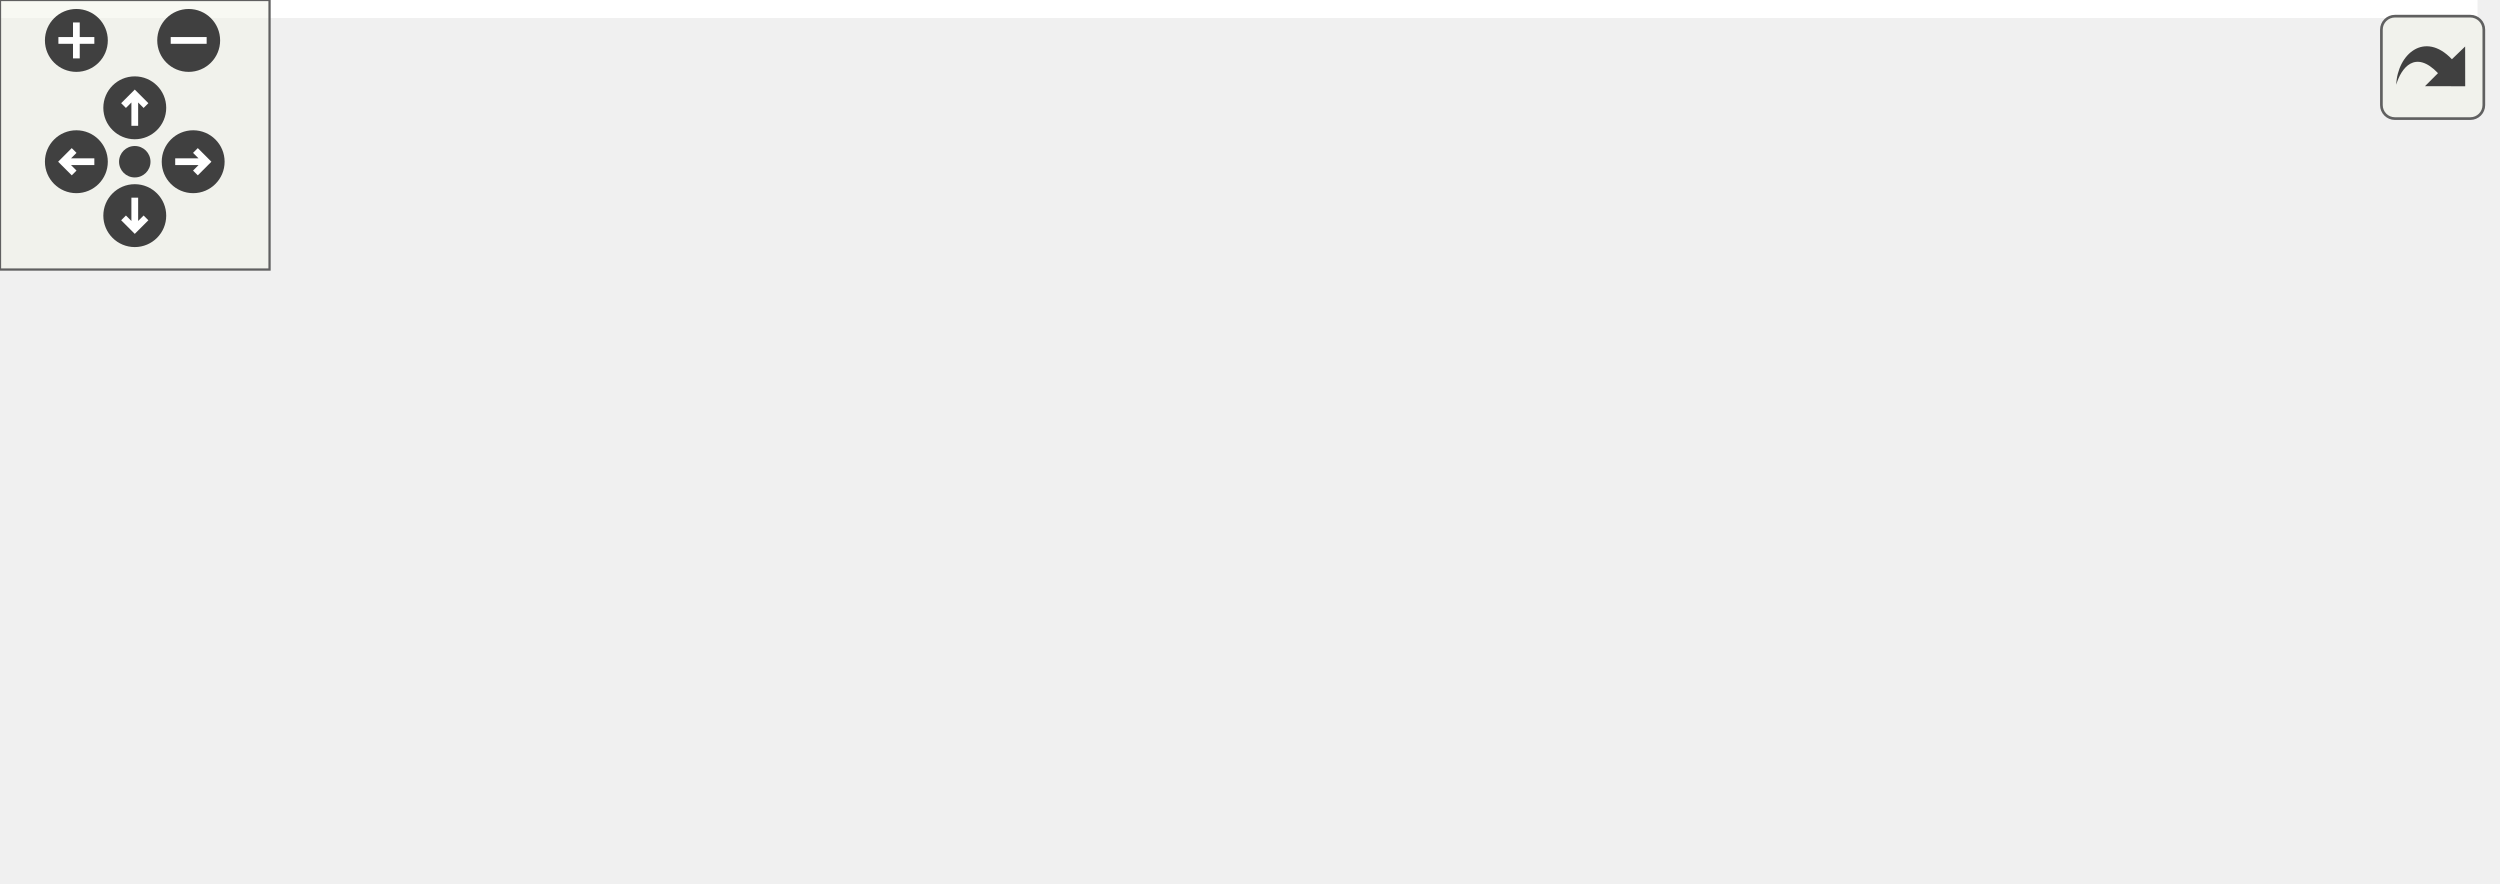
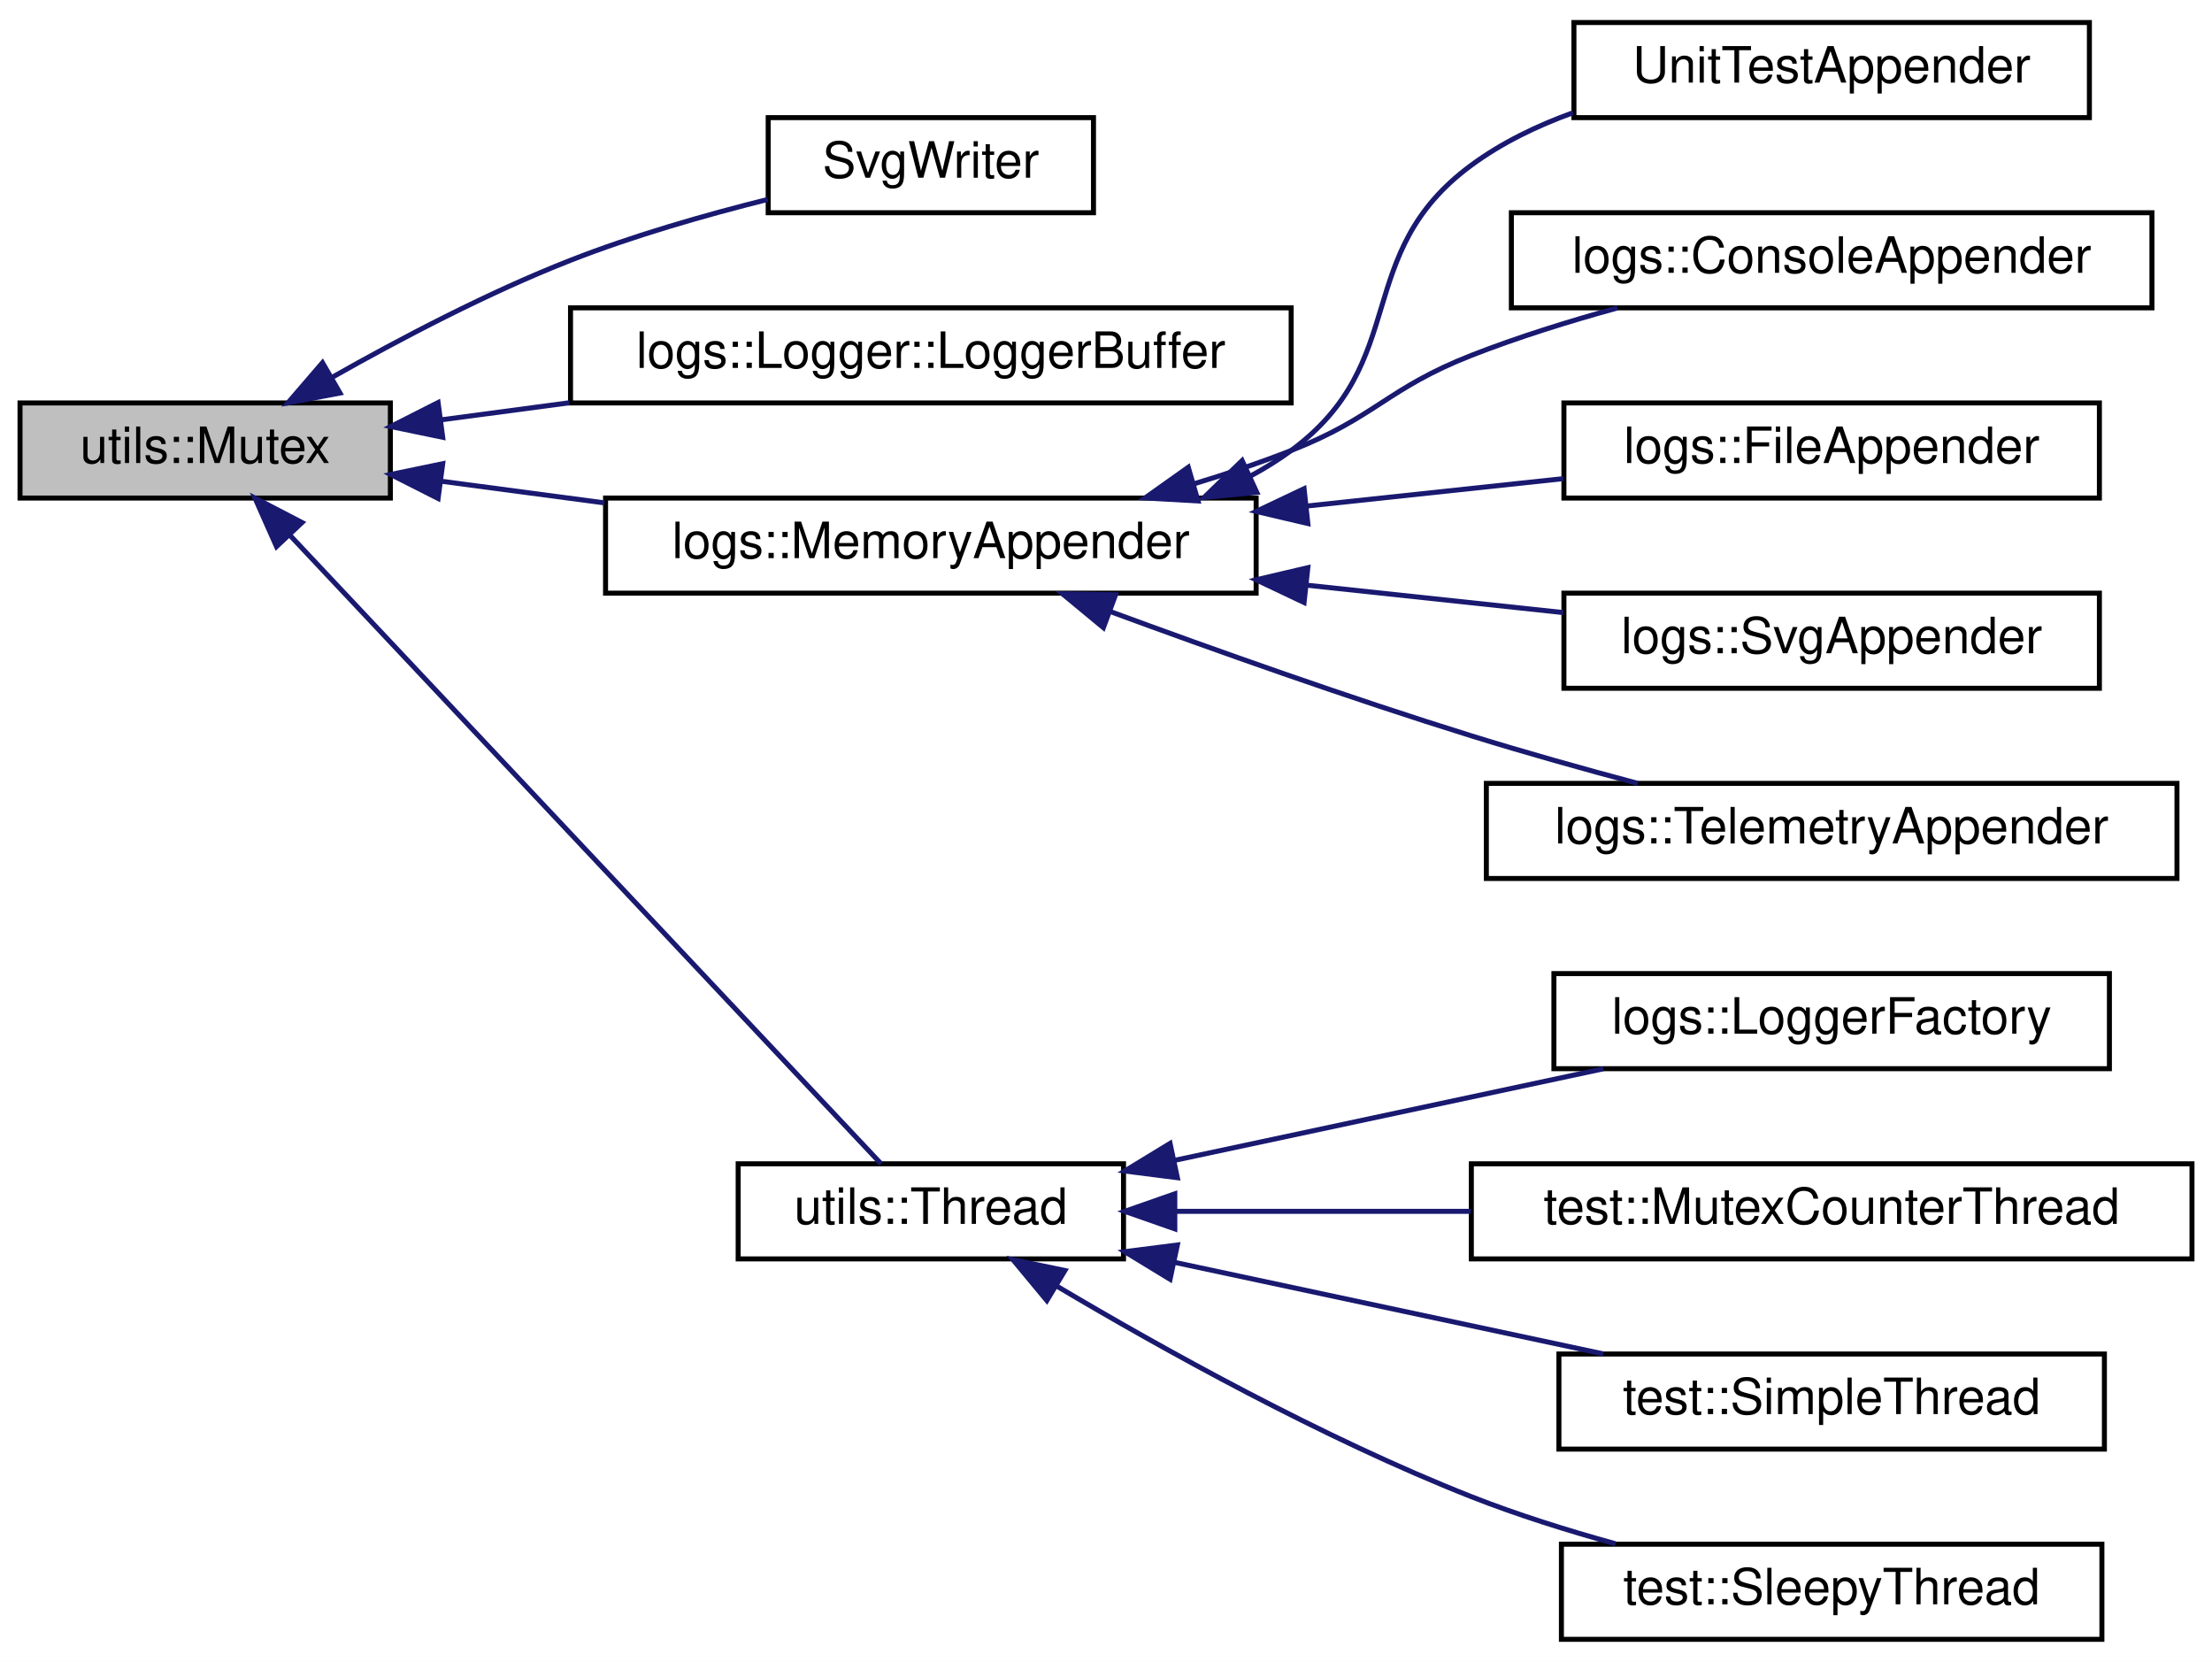
- <svg xmlns="http://www.w3.org/2000/svg" xmlns:xlink="http://www.w3.org/1999/xlink" id="main" version="1.1" xml:space="preserve">
-   <style type="text/css">
- .edge:hover path { stroke: red; }
- .edge:hover polygon { stroke: red; fill: red; }
- </style>
-   <defs>
-     <circle id="rim" cx="0" cy="0" r="7" />
-     <circle id="rim2" cx="0" cy="0" r="3.5" />
-     <g id="zoomPlus">
-       <use xlink:href="#rim" fill="#404040">
-         <set attributeName="fill" to="#808080" begin="zoomplus.mouseover" end="zoomplus.mouseout" />
-       </use>
-       <path d="M-4,0h8M0,-4v8" fill="none" stroke="white" stroke-width="1.5" pointer-events="none" />
-     </g>
-     <g id="zoomMin">
-       <use xlink:href="#rim" fill="#404040">
-         <set attributeName="fill" to="#808080" begin="zoomminus.mouseover" end="zoomminus.mouseout" />
-       </use>
-       <path d="M-4,0h8" fill="none" stroke="white" stroke-width="1.5" pointer-events="none" />
-     </g>
-     <g id="dirArrow">
-       <path fill="none" stroke="white" stroke-width="1.5" d="M0,-3.0v7 M-2.5,-0.5L0,-3.0L2.5,-0.5" />
-     </g>
-     <g id="resetDef">
-       <use xlink:href="#rim2" fill="#404040">
-         <set attributeName="fill" to="#808080" begin="reset.mouseover" end="reset.mouseout" />
-       </use>
-     </g>
-   </defs>
-   <svg id="graph" class="graph">
-     <g id="viewport">
-       <polygon fill="white" stroke="transparent" points="-4,4 -4,-136 551.5,-136 551.5,4 -4,4" />
-       <g id="node1" class="node">
-         <g id="a_node1">
-           <a xlink:title="Implémentation d'une gestion de mutex.">
-             <polygon fill="#bfbfbf" stroke="black" points="190,-112.5 190,-131.5 264,-131.5 264,-112.5 190,-112.5" />
-             <text text-anchor="middle" x="227" y="-119.5" font-family="Helvetica,sans-Serif" font-size="10.00">utils::Mutex</text>
-           </a>
-         </g>
-       </g>
-       <g id="node2" class="node">
-         <g id="a_node2">
-           <a xlink:href="classlogs_1_1Logger_1_1LoggerBuffer.html" target="_top" xlink:title="Classe de délégation pour faciliter la création des traces.">
-             <polygon fill="white" stroke="black" points="0,-56.5 0,-75.5 144,-75.5 144,-56.5 0,-56.5" />
-             <text text-anchor="middle" x="72" y="-63.5" font-family="Helvetica,sans-Serif" font-size="10.00">logs::Logger::LoggerBuffer</text>
-           </a>
-         </g>
-       </g>
-       <g id="edge1" class="edge">
-         <path fill="none" stroke="midnightblue" d="M192.67,-109.04C163.5,-98.88 122.36,-84.55 96.45,-75.52" />
-         <polygon fill="midnightblue" stroke="midnightblue" points="191.84,-112.46 202.44,-112.44 194.15,-105.85 191.84,-112.46" />
-       </g>
-       <g id="node3" class="node">
-         <g id="a_node3">
-           <a xlink:href="classlogs_1_1MemoryAppender.html" target="_top" xlink:title="Implémentation de Appender stockant les messages en mémoire.">
-             <polygon fill="white" stroke="black" points="162,-56.5 162,-75.5 292,-75.5 292,-56.5 162,-56.5" />
-             <text text-anchor="middle" x="227" y="-63.5" font-family="Helvetica,sans-Serif" font-size="10.00">logs::MemoryAppender</text>
-           </a>
-         </g>
-       </g>
-       <g id="edge2" class="edge">
-         <path fill="none" stroke="midnightblue" d="M227,-101.8C227,-92.91 227,-82.78 227,-75.75" />
-         <polygon fill="midnightblue" stroke="midnightblue" points="223.5,-102.08 227,-112.08 230.5,-102.08 223.5,-102.08" />
-       </g>
-       <g id="node6" class="node">
-         <g id="a_node6">
-           <a xlink:href="classutils_1_1Thread.html" target="_top" xlink:title="Classe de base pour les threads (wrapper POSIX pthread).">
-             <polygon fill="white" stroke="black" points="326.5,-56.5 326.5,-75.5 403.5,-75.5 403.5,-56.5 326.5,-56.5" />
-             <text text-anchor="middle" x="365" y="-63.5" font-family="Helvetica,sans-Serif" font-size="10.00">utils::Thread</text>
-           </a>
-         </g>
-       </g>
-       <g id="edge5" class="edge">
-         <path fill="none" stroke="midnightblue" d="M258.25,-108.77C284.17,-98.63 320.36,-84.47 343.24,-75.52" />
-         <polygon fill="midnightblue" stroke="midnightblue" points="256.9,-105.54 248.87,-112.44 259.45,-112.06 256.9,-105.54" />
-       </g>
-       <g id="node4" class="node">
-         <g id="a_node4">
-           <a xlink:href="classUnitTestAppender.html" target="_top" xlink:title="Implémente un appender spécifique à l'execution et au suivi des tests unitaires.">
-             <polygon fill="white" stroke="black" points="41.5,-0.5 41.5,-19.5 144.5,-19.5 144.5,-0.5 41.5,-0.5" />
-             <text text-anchor="middle" x="93" y="-7.5" font-family="Helvetica,sans-Serif" font-size="10.00">UnitTestAppender</text>
-           </a>
-         </g>
-       </g>
-       <g id="edge3" class="edge">
-         <path fill="none" stroke="midnightblue" d="M196.32,-52.64C171.18,-42.5 136.25,-28.43 114.13,-19.52" />
-         <polygon fill="midnightblue" stroke="midnightblue" points="195.18,-55.95 205.77,-56.44 197.8,-49.46 195.18,-55.95" />
-       </g>
-       <g id="node5" class="node">
-         <g id="a_node5">
-           <a xlink:href="classlogs_1_1ConsoleAppender.html" target="_top" xlink:title="Implémentation de Appender pour une écriture des traces sur un flux de sortie de type std::ostream.">
-             <polygon fill="white" stroke="black" points="163,-0.5 163,-19.5 291,-19.5 291,-0.5 163,-0.5" />
-             <text text-anchor="middle" x="227" y="-7.5" font-family="Helvetica,sans-Serif" font-size="10.00">logs::ConsoleAppender</text>
-           </a>
-         </g>
-       </g>
-       <g id="edge4" class="edge">
-         <path fill="none" stroke="midnightblue" d="M227,-45.8C227,-36.91 227,-26.78 227,-19.75" />
-         <polygon fill="midnightblue" stroke="midnightblue" points="223.5,-46.08 227,-56.08 230.5,-46.08 223.5,-46.08" />
-       </g>
-       <g id="node7" class="node">
-         <g id="a_node7">
-           <a xlink:href="classlogs_1_1LoggerFactory.html" target="_top" xlink:title="Cette classe assure l'initialisation du système de trace et son utilisation.">
-             <polygon fill="white" stroke="black" points="309.5,-0.5 309.5,-19.5 420.5,-19.5 420.5,-0.5 309.5,-0.5" />
-             <text text-anchor="middle" x="365" y="-7.5" font-family="Helvetica,sans-Serif" font-size="10.00">logs::LoggerFactory</text>
-           </a>
-         </g>
-       </g>
-       <g id="edge6" class="edge">
-         <path fill="none" stroke="midnightblue" d="M365,-45.8C365,-36.91 365,-26.78 365,-19.75" />
-         <polygon fill="midnightblue" stroke="midnightblue" points="361.5,-46.08 365,-56.08 368.5,-46.08 361.5,-46.08" />
-       </g>
-       <g id="node8" class="node">
-         <g id="a_node8">
-           <a xlink:href="classtest_1_1SimpleThread.html" target="_top" xlink:title="Thread de test simple qui incrémente un compteur.">
-             <polygon fill="white" stroke="black" points="438.5,-0.5 438.5,-19.5 547.5,-19.5 547.5,-0.5 438.5,-0.5" />
-             <text text-anchor="middle" x="493" y="-7.5" font-family="Helvetica,sans-Serif" font-size="10.00">test::SimpleThread</text>
-           </a>
-         </g>
-       </g>
-       <g id="edge7" class="edge">
-         <path fill="none" stroke="midnightblue" d="M394.62,-52.5C418.62,-42.38 451.78,-28.39 472.81,-19.52" />
-         <polygon fill="midnightblue" stroke="midnightblue" points="393.14,-49.33 385.28,-56.44 395.86,-55.78 393.14,-49.33" />
+ <svg xmlns="http://www.w3.org/2000/svg" xmlns:xlink="http://www.w3.org/1999/xlink" width="442pt" height="332pt" viewBox="0.00 0.00 442.00 332.00">
+   <g id="graph0" class="graph" transform="scale(1 1) rotate(0) translate(4 328)">
+     <polygon fill="white" stroke="transparent" points="-4,4 -4,-328 438,-328 438,4 -4,4" />
+     <g id="node1" class="node">
+       <g id="a_node1">
+         <a xlink:title="Implémentation d'une gestion de mutex.">
+           <polygon fill="#bfbfbf" stroke="black" points="0,-228.5 0,-247.5 74,-247.5 74,-228.5 0,-228.5" />
+           <text text-anchor="middle" x="37" y="-235.5" font-family="Helvetica,sans-Serif" font-size="10.00">utils::Mutex</text>
+         </a>
      </g>
    </g>
-   </svg>
-   <g id="navigator" transform="translate(0 0)" fill="#404254">
-     <rect fill="#f2f5e9" fill-opacity="0.5" stroke="#606060" stroke-width=".5" x="0" y="0" width="60" height="60" />
-     <use id="zoomplus" xlink:href="#zoomPlus" x="17" y="9" />
-     <use id="zoomminus" xlink:href="#zoomMin" x="42" y="9" />
-     <use id="reset" xlink:href="#resetDef" x="30" y="36" />
-     <g id="arrowUp" xlink:href="#dirArrow" transform="translate(30 24)">
-       <use xlink:href="#rim" fill="#404040">
-         <set attributeName="fill" to="#808080" begin="arrowUp.mouseover" end="arrowUp.mouseout" />
-       </use>
-       <path fill="none" stroke="white" stroke-width="1.5" d="M0,-3.0v7 M-2.5,-0.5L0,-3.0L2.5,-0.5" />
+     <g id="node2" class="node">
+       <g id="a_node2">
+         <a xlink:href="classSvgWriter.html" target="_top" xlink:title="Wrapper pour la génération de fichier svg via le système de log.">
+           <polygon fill="white" stroke="black" points="149.5,-285.5 149.5,-304.5 214.5,-304.5 214.5,-285.5 149.5,-285.5" />
+           <text text-anchor="middle" x="182" y="-292.5" font-family="Helvetica,sans-Serif" font-size="10.00">SvgWriter</text>
+         </a>
+       </g>
    </g>
-     <g id="arrowRight" xlink:href="#dirArrow" transform="rotate(90) translate(36 -43)">
-       <use xlink:href="#rim" fill="#404040">
-         <set attributeName="fill" to="#808080" begin="arrowRight.mouseover" end="arrowRight.mouseout" />
-       </use>
-       <path fill="none" stroke="white" stroke-width="1.5" d="M0,-3.0v7 M-2.5,-0.5L0,-3.0L2.5,-0.5" />
+     <g id="edge1" class="edge">
+       <path fill="none" stroke="midnightblue" d="M62.3,-252.58C75.96,-260.32 93.53,-269.55 110,-276 122.59,-280.94 136.93,-285.04 149.41,-288.16" />
+       <polygon fill="midnightblue" stroke="midnightblue" points="63.94,-249.48 53.53,-247.51 60.44,-255.54 63.94,-249.48" />
    </g>
-     <g id="arrowDown" xlink:href="#dirArrow" transform="rotate(180) translate(-30 -48)">
-       <use xlink:href="#rim" fill="#404040">
-         <set attributeName="fill" to="#808080" begin="arrowDown.mouseover" end="arrowDown.mouseout" />
-       </use>
-       <path fill="none" stroke="white" stroke-width="1.5" d="M0,-3.0v7 M-2.5,-0.5L0,-3.0L2.5,-0.5" />
+     <g id="node3" class="node">
+       <g id="a_node3">
+         <a xlink:href="classlogs_1_1Logger_1_1LoggerBuffer.html" target="_top" xlink:title="Classe de délégation pour faciliter la création des traces.">
+           <polygon fill="white" stroke="black" points="110,-247.5 110,-266.5 254,-266.5 254,-247.5 110,-247.5" />
+           <text text-anchor="middle" x="182" y="-254.5" font-family="Helvetica,sans-Serif" font-size="10.00">logs::Logger::LoggerBuffer</text>
+         </a>
+       </g>
    </g>
-     <g id="arrowLeft" xlink:href="#dirArrow" transform="rotate(270) translate(-36 17)">
-       <use xlink:href="#rim" fill="#404040">
-         <set attributeName="fill" to="#808080" begin="arrowLeft.mouseover" end="arrowLeft.mouseout" />
-       </use>
-       <path fill="none" stroke="white" stroke-width="1.5" d="M0,-3.0v7 M-2.5,-0.5L0,-3.0L2.5,-0.5" />
+     <g id="edge2" class="edge">
+       <path fill="none" stroke="midnightblue" d="M84.16,-244.13C92.37,-245.22 101.08,-246.38 109.79,-247.54" />
+       <polygon fill="midnightblue" stroke="midnightblue" points="84.46,-240.64 74.08,-242.79 83.54,-247.58 84.46,-240.64" />
+     </g>
+     <g id="node4" class="node">
+       <g id="a_node4">
+         <a xlink:href="classlogs_1_1MemoryAppender.html" target="_top" xlink:title="Implémentation de Appender stockant les messages en mémoire.">
+           <polygon fill="white" stroke="black" points="117,-209.5 117,-228.5 247,-228.5 247,-209.5 117,-209.5" />
+           <text text-anchor="middle" x="182" y="-216.5" font-family="Helvetica,sans-Serif" font-size="10.00">logs::MemoryAppender</text>
+         </a>
+       </g>
+     </g>
+     <g id="edge3" class="edge">
+       <path fill="none" stroke="midnightblue" d="M84.18,-231.86C94.59,-230.48 105.82,-228.99 116.81,-227.53" />
+       <polygon fill="midnightblue" stroke="midnightblue" points="83.54,-228.42 74.08,-233.21 84.46,-235.36 83.54,-228.42" />
+     </g>
+     <g id="node10" class="node">
+       <g id="a_node10">
+         <a xlink:href="classutils_1_1Thread.html" target="_top" xlink:title="Classe de base pour les threads (wrapper POSIX pthread).">
+           <polygon fill="white" stroke="black" points="143.5,-76.5 143.5,-95.5 220.5,-95.5 220.5,-76.5 143.5,-76.5" />
+           <text text-anchor="middle" x="182" y="-83.5" font-family="Helvetica,sans-Serif" font-size="10.00">utils::Thread</text>
+         </a>
+       </g>
+     </g>
+     <g id="edge9" class="edge">
+       <path fill="none" stroke="midnightblue" d="M53.8,-221.21C83.86,-189.26 148.39,-120.67 172.06,-95.5" />
+       <polygon fill="midnightblue" stroke="midnightblue" points="51.25,-218.81 46.95,-228.49 56.35,-223.61 51.25,-218.81" />
+     </g>
+     <g id="node5" class="node">
+       <g id="a_node5">
+         <a xlink:href="classUnitTestAppender.html" target="_top" xlink:title="Implémente un appender spécifique à l'execution et au suivi des tests unitaires.">
+           <polygon fill="white" stroke="black" points="310.5,-304.5 310.5,-323.5 413.5,-323.5 413.5,-304.5 310.5,-304.5" />
+           <text text-anchor="middle" x="362" y="-311.5" font-family="Helvetica,sans-Serif" font-size="10.00">UnitTestAppender</text>
+         </a>
+       </g>
+     </g>
+     <g id="edge4" class="edge">
+       <path fill="none" stroke="midnightblue" d="M245.93,-232.93C248.75,-234.45 251.46,-236.13 254,-238 278.13,-255.76 265.87,-277.24 290,-295 296.06,-299.46 303.1,-302.88 310.35,-305.49" />
+       <polygon fill="midnightblue" stroke="midnightblue" points="247.13,-229.63 236.59,-228.62 244.2,-235.99 247.13,-229.63" />
+     </g>
+     <g id="node6" class="node">
+       <g id="a_node6">
+         <a xlink:href="classlogs_1_1ConsoleAppender.html" target="_top" xlink:title="Implémentation de Appender pour une écriture des traces sur un flux de sortie de type std::ostream.">
+           <polygon fill="white" stroke="black" points="298,-266.5 298,-285.5 426,-285.5 426,-266.5 298,-266.5" />
+           <text text-anchor="middle" x="362" y="-273.5" font-family="Helvetica,sans-Serif" font-size="10.00">logs::ConsoleAppender</text>
+         </a>
+       </g>
+     </g>
+     <g id="edge5" class="edge">
+       <path fill="none" stroke="midnightblue" d="M234.48,-231.31C241.12,-233.32 247.77,-235.56 254,-238 270.84,-244.6 273.16,-250.4 290,-257 299.27,-260.63 309.48,-263.81 319.2,-266.48" />
+       <polygon fill="midnightblue" stroke="midnightblue" points="235.38,-227.92 224.8,-228.52 233.44,-234.65 235.38,-227.92" />
+     </g>
+     <g id="node7" class="node">
+       <g id="a_node7">
+         <a xlink:href="classlogs_1_1FileAppender.html" target="_top" xlink:title="Implémentation de Appender pour une sortie sur fichier.">
+           <polygon fill="white" stroke="black" points="308.5,-228.5 308.5,-247.5 415.5,-247.5 415.5,-228.5 308.5,-228.5" />
+           <text text-anchor="middle" x="362" y="-235.5" font-family="Helvetica,sans-Serif" font-size="10.00">logs::FileAppender</text>
+         </a>
+       </g>
+     </g>
+     <g id="edge6" class="edge">
+       <path fill="none" stroke="midnightblue" d="M257.05,-226.9C274.29,-228.74 292.29,-230.67 308.38,-232.38" />
+       <polygon fill="midnightblue" stroke="midnightblue" points="257.33,-223.41 247.01,-225.83 256.58,-230.37 257.33,-223.41" />
+     </g>
+     <g id="node8" class="node">
+       <g id="a_node8">
+         <a xlink:href="classlogs_1_1SvgAppender.html" target="_top" xlink:title="Implémentation de Appender créant un fichier SVG.">
+           <polygon fill="white" stroke="black" points="308.5,-190.5 308.5,-209.5 415.5,-209.5 415.5,-190.5 308.5,-190.5" />
+           <text text-anchor="middle" x="362" y="-197.5" font-family="Helvetica,sans-Serif" font-size="10.00">logs::SvgAppender</text>
+         </a>
+       </g>
+     </g>
+     <g id="edge7" class="edge">
+       <path fill="none" stroke="midnightblue" d="M257.05,-211.1C274.29,-209.26 292.29,-207.33 308.38,-205.62" />
+       <polygon fill="midnightblue" stroke="midnightblue" points="256.58,-207.63 247.01,-212.17 257.33,-214.59 256.58,-207.63" />
+     </g>
+     <g id="node9" class="node">
+       <g id="a_node9">
+         <a xlink:href="classlogs_1_1TelemetryAppender.html" target="_top" xlink:title="Implémentation de Appender pour une écriture des traces sur un flux de reseau.">
+           <polygon fill="white" stroke="black" points="293,-152.5 293,-171.5 431,-171.5 431,-152.5 293,-152.5" />
+           <text text-anchor="middle" x="362" y="-159.5" font-family="Helvetica,sans-Serif" font-size="10.00">logs::TelemetryAppender</text>
+         </a>
+       </g>
+     </g>
+     <g id="edge8" class="edge">
+       <path fill="none" stroke="midnightblue" d="M217.71,-205.88C238.53,-198.21 265.62,-188.58 290,-181 300.72,-177.67 312.46,-174.38 323.25,-171.5" />
+       <polygon fill="midnightblue" stroke="midnightblue" points="216.48,-202.61 208.32,-209.36 218.91,-209.17 216.48,-202.61" />
+     </g>
+     <g id="node11" class="node">
+       <g id="a_node11">
+         <a xlink:href="classlogs_1_1LoggerFactory.html" target="_top" xlink:title="Cette classe assure l'initialisation du système de trace et son utilisation.">
+           <polygon fill="white" stroke="black" points="306.5,-114.5 306.5,-133.5 417.5,-133.5 417.5,-114.5 306.5,-114.5" />
+           <text text-anchor="middle" x="362" y="-121.5" font-family="Helvetica,sans-Serif" font-size="10.00">logs::LoggerFactory</text>
+         </a>
+       </g>
+     </g>
+     <g id="edge10" class="edge">
+       <path fill="none" stroke="midnightblue" d="M230.62,-96.17C257.25,-101.85 290.25,-108.9 316.38,-114.48" />
+       <polygon fill="midnightblue" stroke="midnightblue" points="231.26,-92.72 220.75,-94.06 229.8,-99.57 231.26,-92.72" />
+     </g>
+     <g id="node12" class="node">
+       <g id="a_node12">
+         <a xlink:href="classtest_1_1MutexCounterThread.html" target="_top" xlink:title="Thread qui incrémente un compteur partagé protégé par un Mutex.">
+           <polygon fill="white" stroke="black" points="290,-76.5 290,-95.5 434,-95.5 434,-76.5 290,-76.5" />
+           <text text-anchor="middle" x="362" y="-83.5" font-family="Helvetica,sans-Serif" font-size="10.00">test::MutexCounterThread</text>
+         </a>
+       </g>
+     </g>
+     <g id="edge11" class="edge">
+       <path fill="none" stroke="midnightblue" d="M230.79,-86C248.94,-86 270.04,-86 289.89,-86" />
+       <polygon fill="midnightblue" stroke="midnightblue" points="230.75,-82.5 220.75,-86 230.75,-89.5 230.75,-82.5" />
+     </g>
+     <g id="node13" class="node">
+       <g id="a_node13">
+         <a xlink:href="classtest_1_1SimpleThread.html" target="_top" xlink:title="Thread de test simple qui incrémente un compteur.">
+           <polygon fill="white" stroke="black" points="307.5,-38.5 307.5,-57.5 416.5,-57.5 416.5,-38.5 307.5,-38.5" />
+           <text text-anchor="middle" x="362" y="-45.5" font-family="Helvetica,sans-Serif" font-size="10.00">test::SimpleThread</text>
+         </a>
+       </g>
+     </g>
+     <g id="edge12" class="edge">
+       <path fill="none" stroke="midnightblue" d="M230.62,-75.83C257.25,-70.15 290.25,-63.1 316.38,-57.52" />
+       <polygon fill="midnightblue" stroke="midnightblue" points="229.8,-72.43 220.75,-77.94 231.26,-79.28 229.8,-72.43" />
+     </g>
+     <g id="node14" class="node">
+       <g id="a_node14">
+         <a xlink:href="classtest_1_1SleepyThread.html" target="_top" xlink:title="Thread qui dort longtemps (pour tester cancel).">
+           <polygon fill="white" stroke="black" points="308,-0.5 308,-19.5 416,-19.5 416,-0.5 308,-0.5" />
+           <text text-anchor="middle" x="362" y="-7.5" font-family="Helvetica,sans-Serif" font-size="10.00">test::SleepyThread</text>
+         </a>
+       </g>
+     </g>
+     <g id="edge13" class="edge">
+       <path fill="none" stroke="midnightblue" d="M207.07,-71.12C228.28,-58.53 260.32,-40.7 290,-29 299.14,-25.4 309.21,-22.24 318.81,-19.59" />
+       <polygon fill="midnightblue" stroke="midnightblue" points="205.18,-68.18 198.41,-76.34 208.79,-74.18 205.18,-68.18" />
    </g>
  </g>
-   <svg viewBox="0 0 15 15" width="100%" height="30px" preserveAspectRatio="xMaxYMin meet">
-     <g id="arrow_out" transform="scale(0.3 0.3)">
-       <a xlink:href="classutils_1_1Mutex__inherit__graph_org.svg" target="_base">
-         <rect id="button" ry="5" rx="5" y="6" x="6" height="38" width="38" fill="#f2f5e9" fill-opacity="0.5" stroke="#606060" stroke-width="1.0" />
-         <path id="arrow" d="M 11.5,31.437 C 11.94,20.098 22.043,11.323 32.159,21.979 L 37.069,17.246 C 37.069,17.246 37.088,32 37.088,32 L 22.16,31.978 C 22.16,31.978 26.998,27.14 26.998,27.14 C 18.529,18.264 13.292,25.23 11.5,31.437 z" style="fill:#404040;" />
-       </a>
-     </g>
-   </svg>
</svg>
